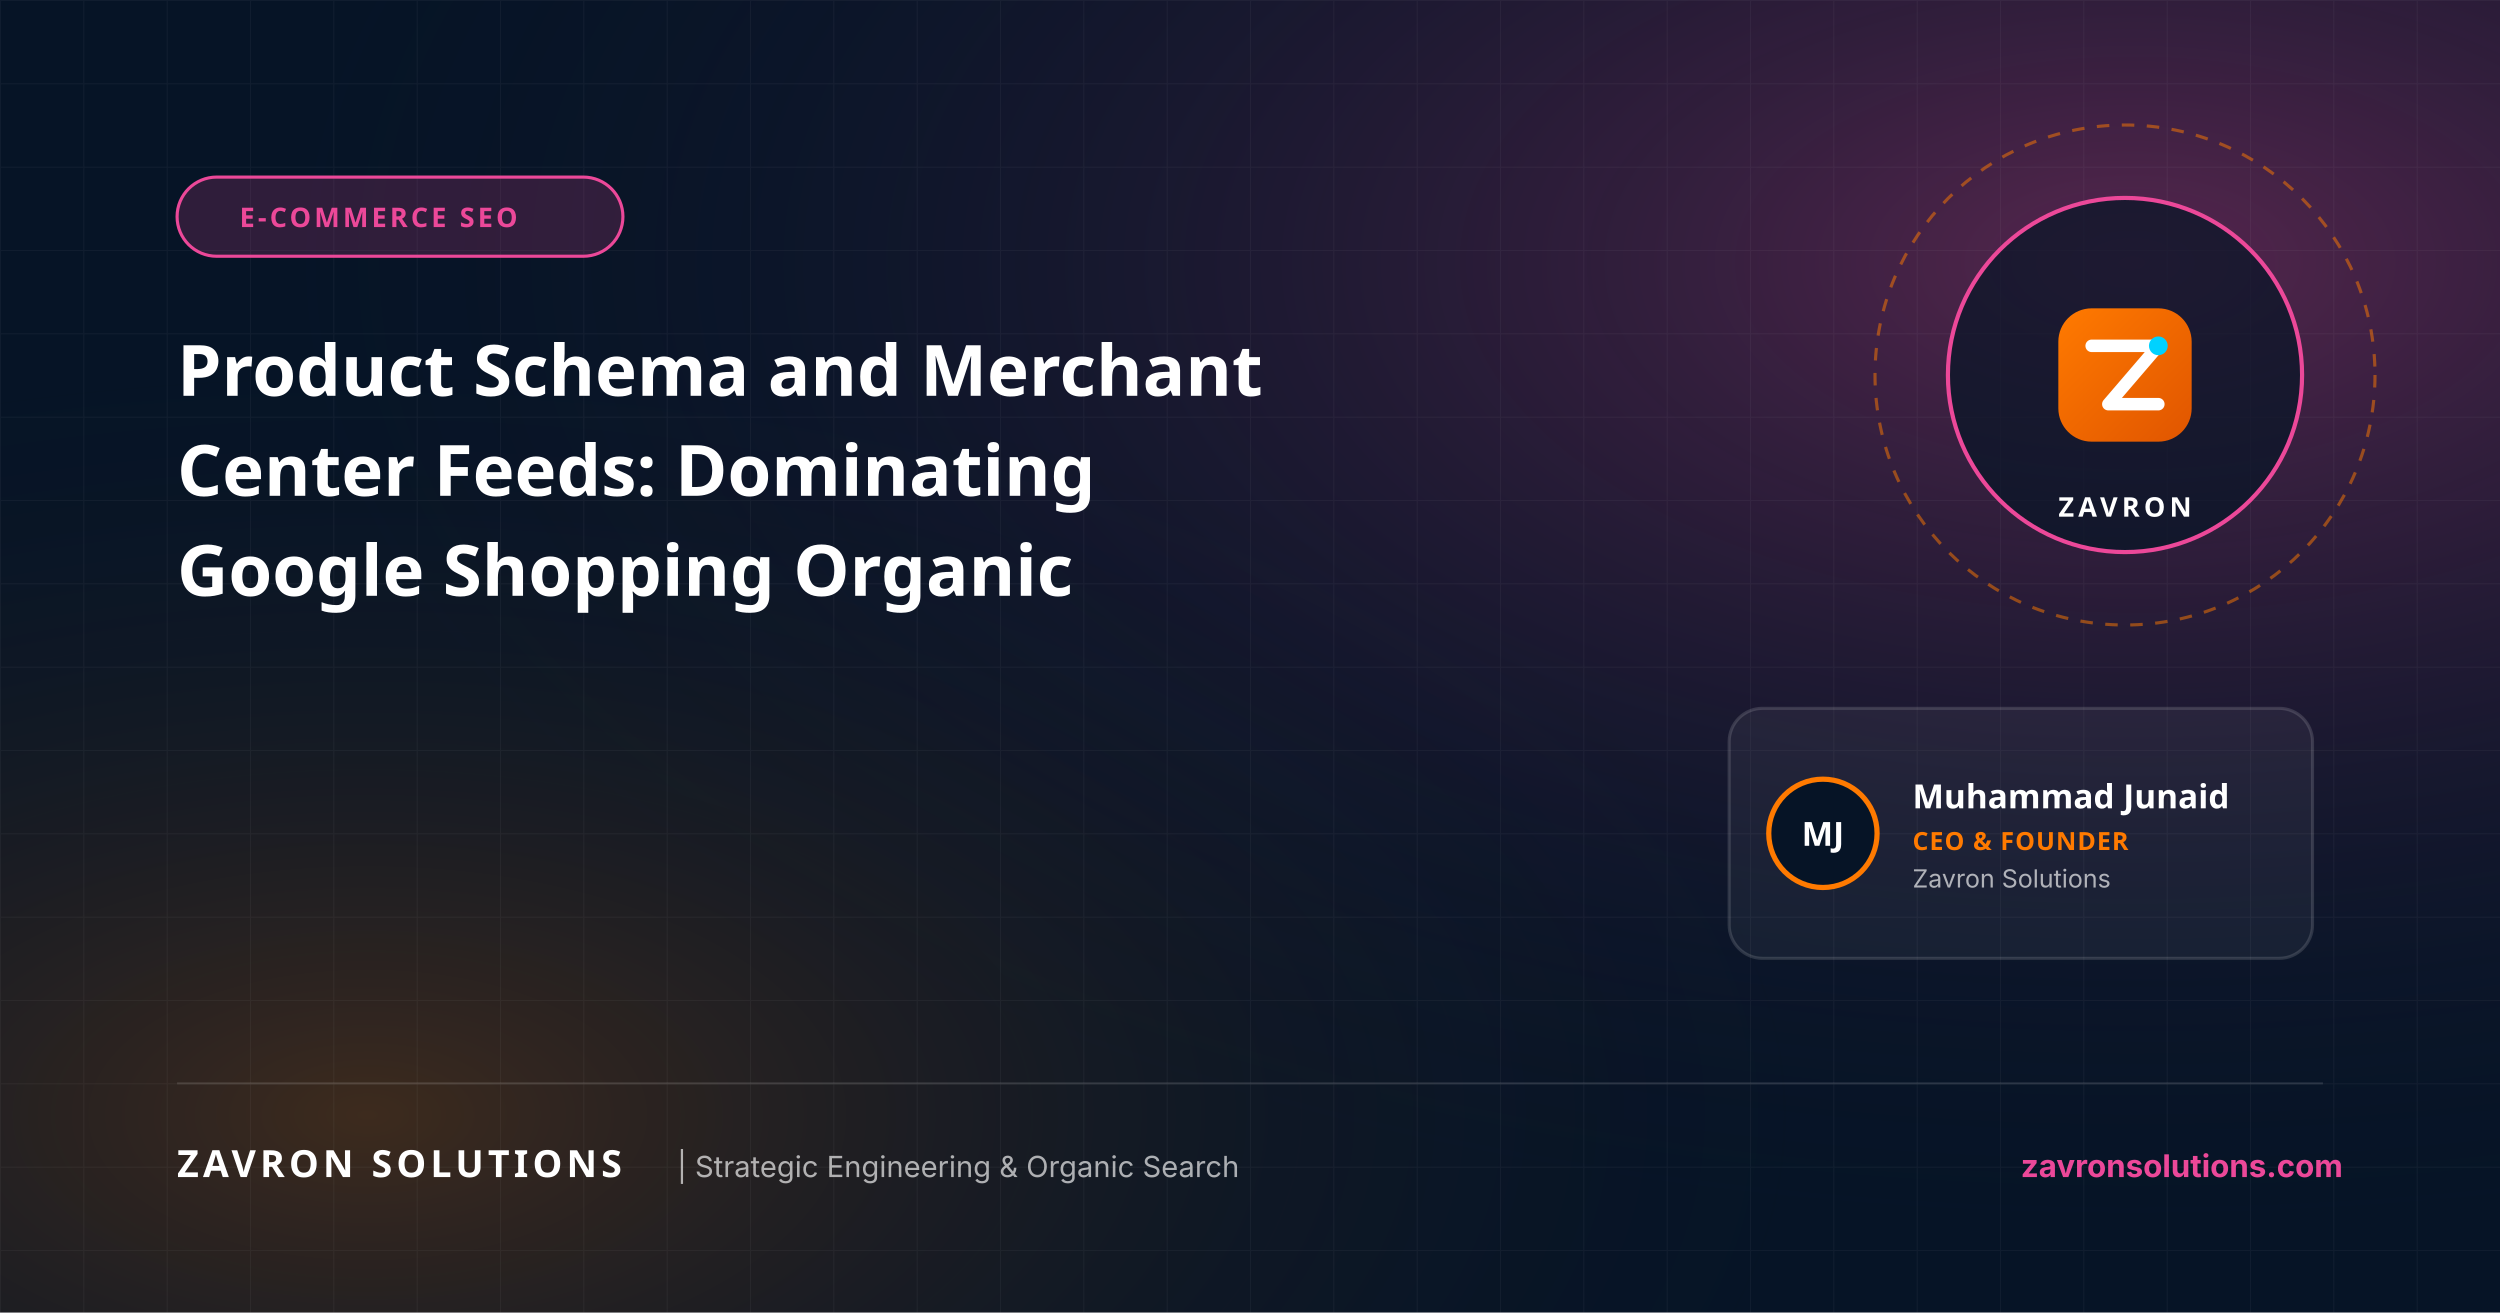
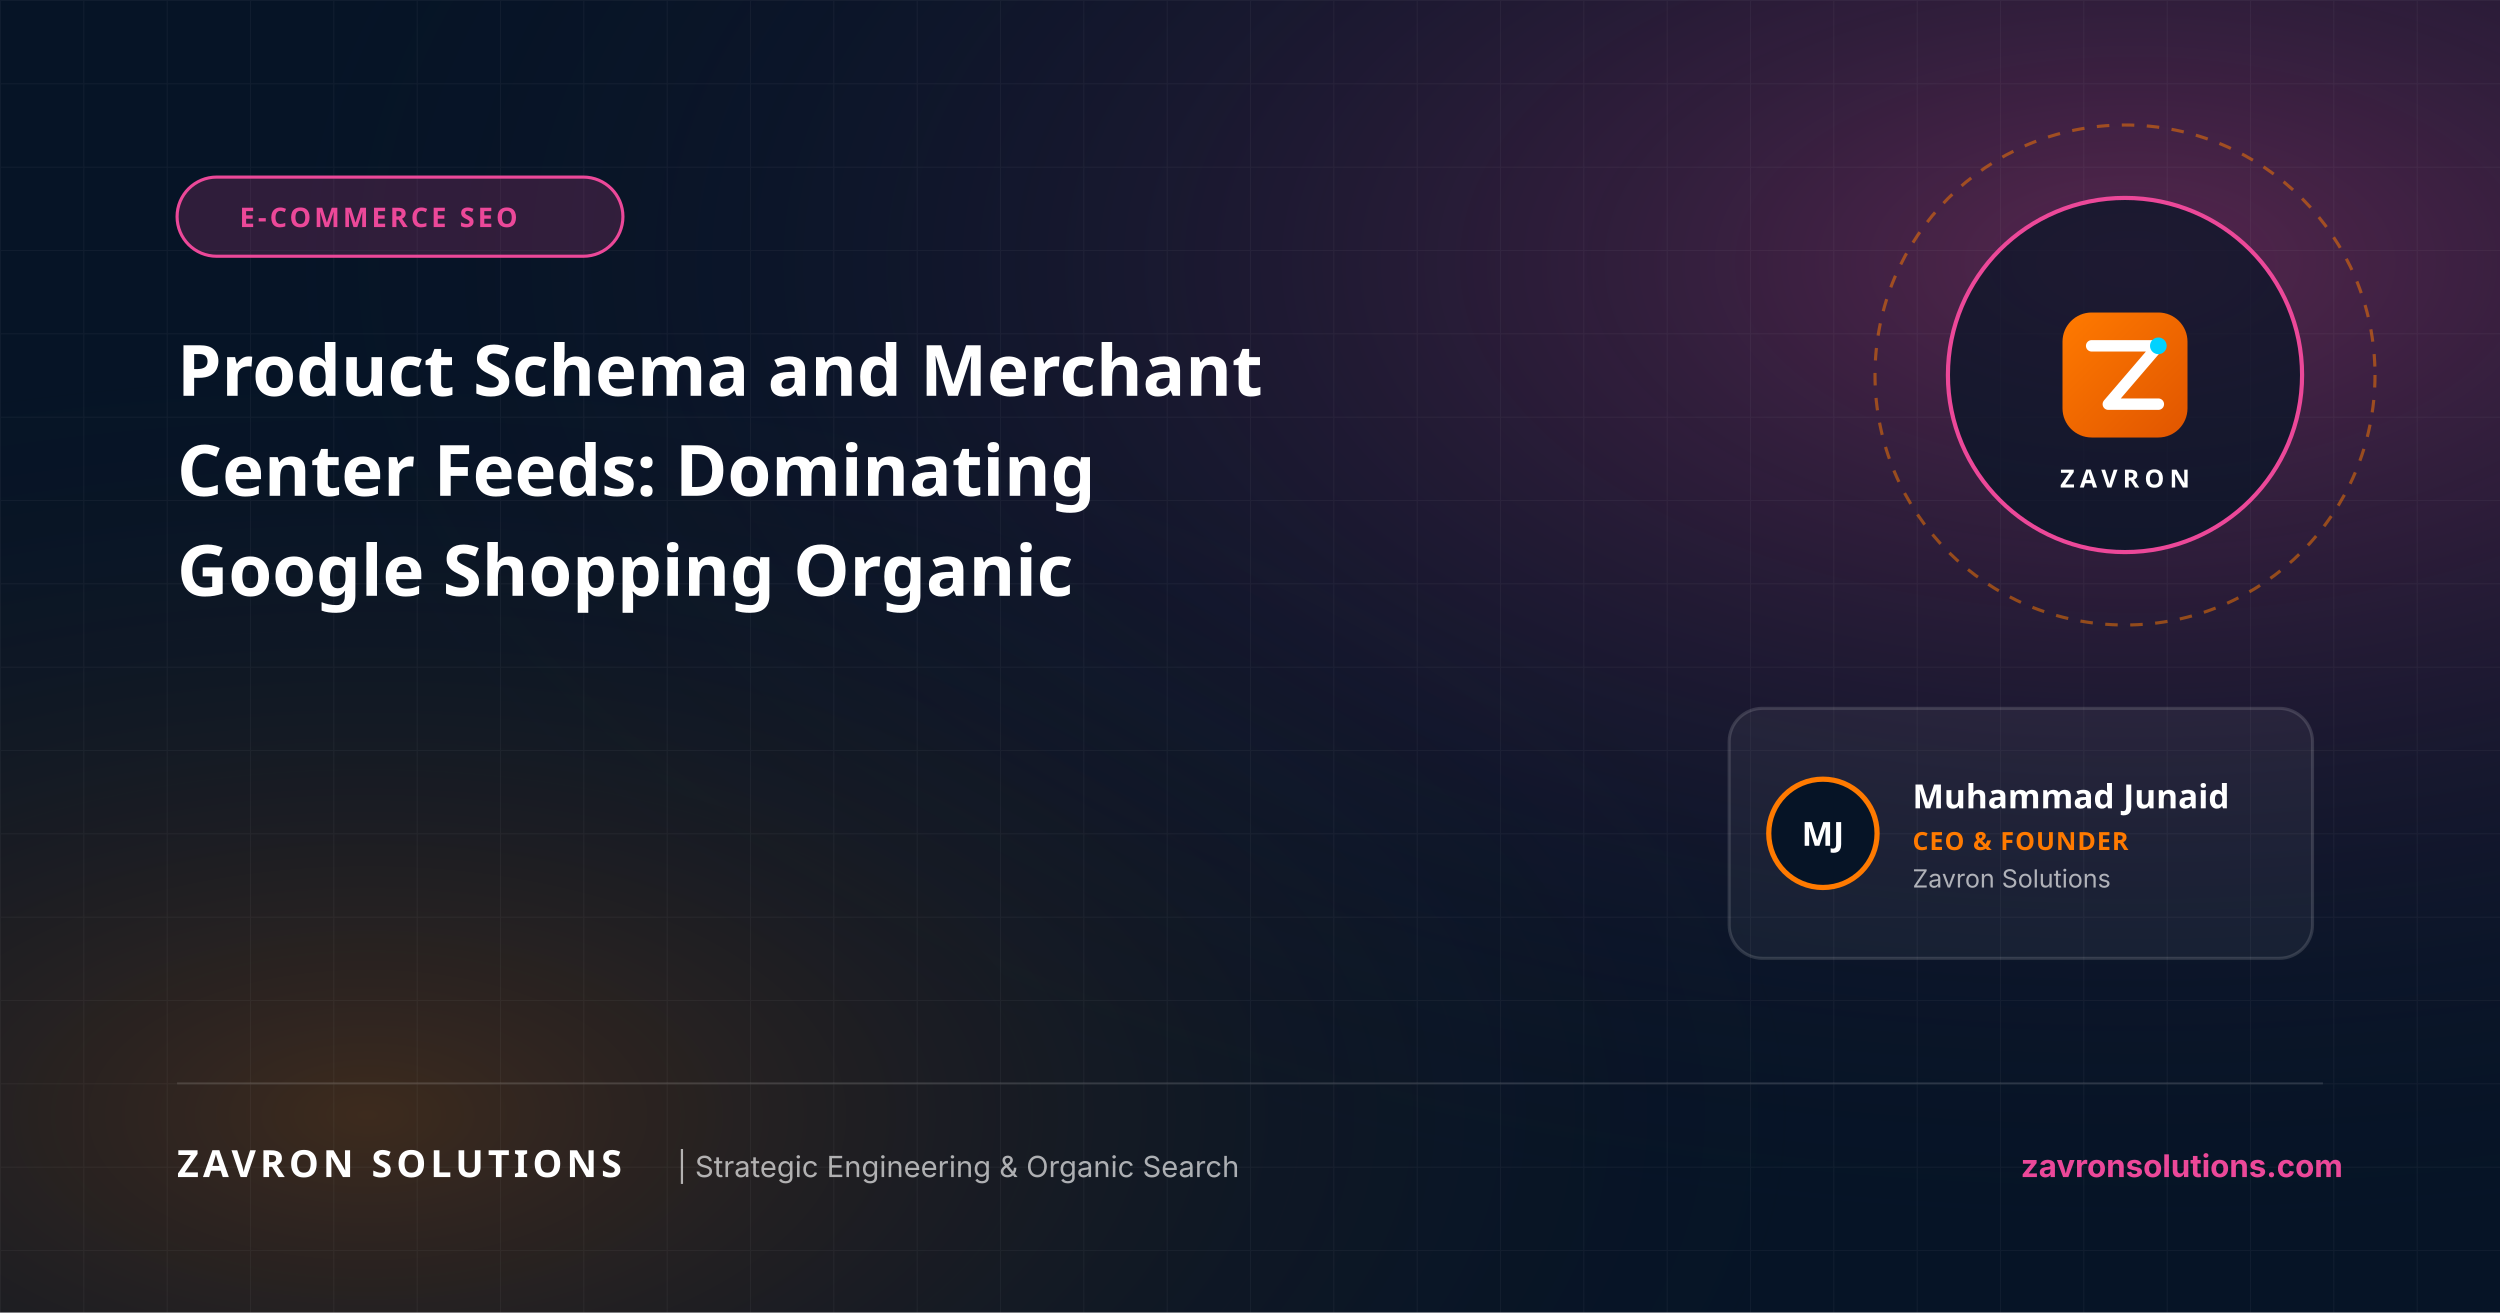
<svg xmlns="http://www.w3.org/2000/svg" width="1200" height="630" viewBox="0 0 1200 630" fill="none">
  <rect width="1200" height="630" fill="#061426" />
  <defs>
    <radialGradient id="grad1" cx="0.85" cy="0.2" r="0.75">
      <stop offset="0%" stop-color="#ec4899" stop-opacity="0.35" />
      <stop offset="100%" stop-color="#061426" stop-opacity="0" />
    </radialGradient>
    <radialGradient id="grad2" cx="0.15" cy="0.85" r="0.6">
      <stop offset="0%" stop-color="#ff7a00" stop-opacity="0.22" />
      <stop offset="100%" stop-color="#061426" stop-opacity="0" />
    </radialGradient>
    <linearGradient id="logoGrad" x1="0" y1="0" x2="1" y2="1">
      <stop offset="0%" stop-color="#FF7A00" />
      <stop offset="100%" stop-color="#E05500" />
    </linearGradient>
    <pattern id="grid" width="40" height="40" patternUnits="userSpaceOnUse">
      <path d="M 40 0 L 0 0 0 40" fill="none" stroke="rgba(255,255,255,0.04)" stroke-width="1" />
    </pattern>
  </defs>
  <rect width="1200" height="630" fill="url(#grad1)" />
  <rect width="1200" height="630" fill="url(#grad2)" />
  <rect width="1200" height="630" fill="url(#grid)" />
  <rect x="85" y="85" width="214" height="38" rx="19" fill="#ec4899" fill-opacity="0.18" stroke="#ec4899" stroke-width="1.5" />
  <text x="115" y="109" fill="#ec4899" font-family="Plus Jakarta Sans, sans-serif" font-size="13" font-weight="700" letter-spacing="1.5">E-COMMERCE SEO</text>
  <text x="85" y="190" fill="#FFFFFF" font-family="Plus Jakarta Sans, sans-serif" font-size="34" font-weight="800">Product Schema and Merchant</text>
  <text x="85" y="238" fill="#FFFFFF" font-family="Plus Jakarta Sans, sans-serif" font-size="34" font-weight="800">Center Feeds: Dominating</text>
  <text x="85" y="286" fill="#FFFFFF" font-family="Plus Jakarta Sans, sans-serif" font-size="34" font-weight="800">Google Shopping Organic</text>
  <circle cx="1020" cy="180" r="85" stroke="#ec4899" stroke-width="2" fill="rgba(6, 20, 38, 0.7)" />
  <circle cx="1020" cy="180" r="120" stroke="#ff7a00" stroke-width="1.5" stroke-dasharray="6 6" fill="none" opacity="0.5" />
-   <g transform="translate(988, 148)">
-     <rect width="64" height="64" rx="16" fill="url(#logoGrad)" />
-     <path d="M16 18 H48 L24 46 H48" stroke="#FFFFFF" stroke-width="6" stroke-linecap="round" stroke-linejoin="round" />
-     <circle cx="48" cy="18" r="4.5" fill="#00D2FF" />
+   <g transform="translate(990, 150)">
+     <rect width="60" height="60" rx="14" fill="url(#logoGrad)" />
+     <path d="M14 16 H46 L22 44 H46" stroke="#FFFFFF" stroke-width="5.5" stroke-linecap="round" stroke-linejoin="round" />
+     <circle cx="46" cy="16" r="4" fill="#00D2FF" />
  </g>
-   <text x="1020" y="248" fill="#FFFFFF" font-family="Plus Jakarta Sans, sans-serif" font-size="13" font-weight="800" letter-spacing="2" text-anchor="middle">ZAVRON</text>
+   <text x="1020" y="234" fill="#FFFFFF" font-family="Plus Jakarta Sans, sans-serif" font-size="12" font-weight="800" letter-spacing="2.5" text-anchor="middle">ZAVRON</text>
  <rect x="830" y="340" width="280" height="120" rx="16" fill="rgba(255,255,255,0.05)" stroke="rgba(255,255,255,0.14)" stroke-width="1.5" />
  <circle cx="875" cy="400" r="26" fill="#061426" stroke="#FF7A00" stroke-width="2.5" />
  <text x="875" y="406" fill="#FFFFFF" font-family="Plus Jakarta Sans, sans-serif" font-size="16" font-weight="800" text-anchor="middle">MJ</text>
  <text x="918" y="388" fill="#FFFFFF" font-family="Plus Jakarta Sans, sans-serif" font-size="16" font-weight="700">Muhammad Junaid</text>
  <text x="918" y="408" fill="#FF7A00" font-family="Plus Jakarta Sans, sans-serif" font-size="12" font-weight="700" letter-spacing="0.5">CEO &amp; FOUNDER</text>
  <text x="918" y="426" fill="rgba(255,255,255,0.65)" font-family="Inter, sans-serif" font-size="12">Zavron Solutions</text>
  <line x1="85" y1="520" x2="1115" y2="520" stroke="rgba(255,255,255,0.12)" stroke-width="1" />
  <text x="85" y="565" fill="#FFFFFF" font-family="Plus Jakarta Sans, sans-serif" font-size="18" font-weight="800" letter-spacing="2">ZAVRON SOLUTIONS</text>
  <text x="325" y="565" fill="rgba(255,255,255,0.65)" font-family="Inter, sans-serif" font-size="14">|   Strategic Engineering &amp; Organic Search</text>
  <text x="970" y="565" fill="#ec4899" font-family="Inter, sans-serif" font-size="15" font-weight="700">zavronsolutions.com</text>
</svg>
